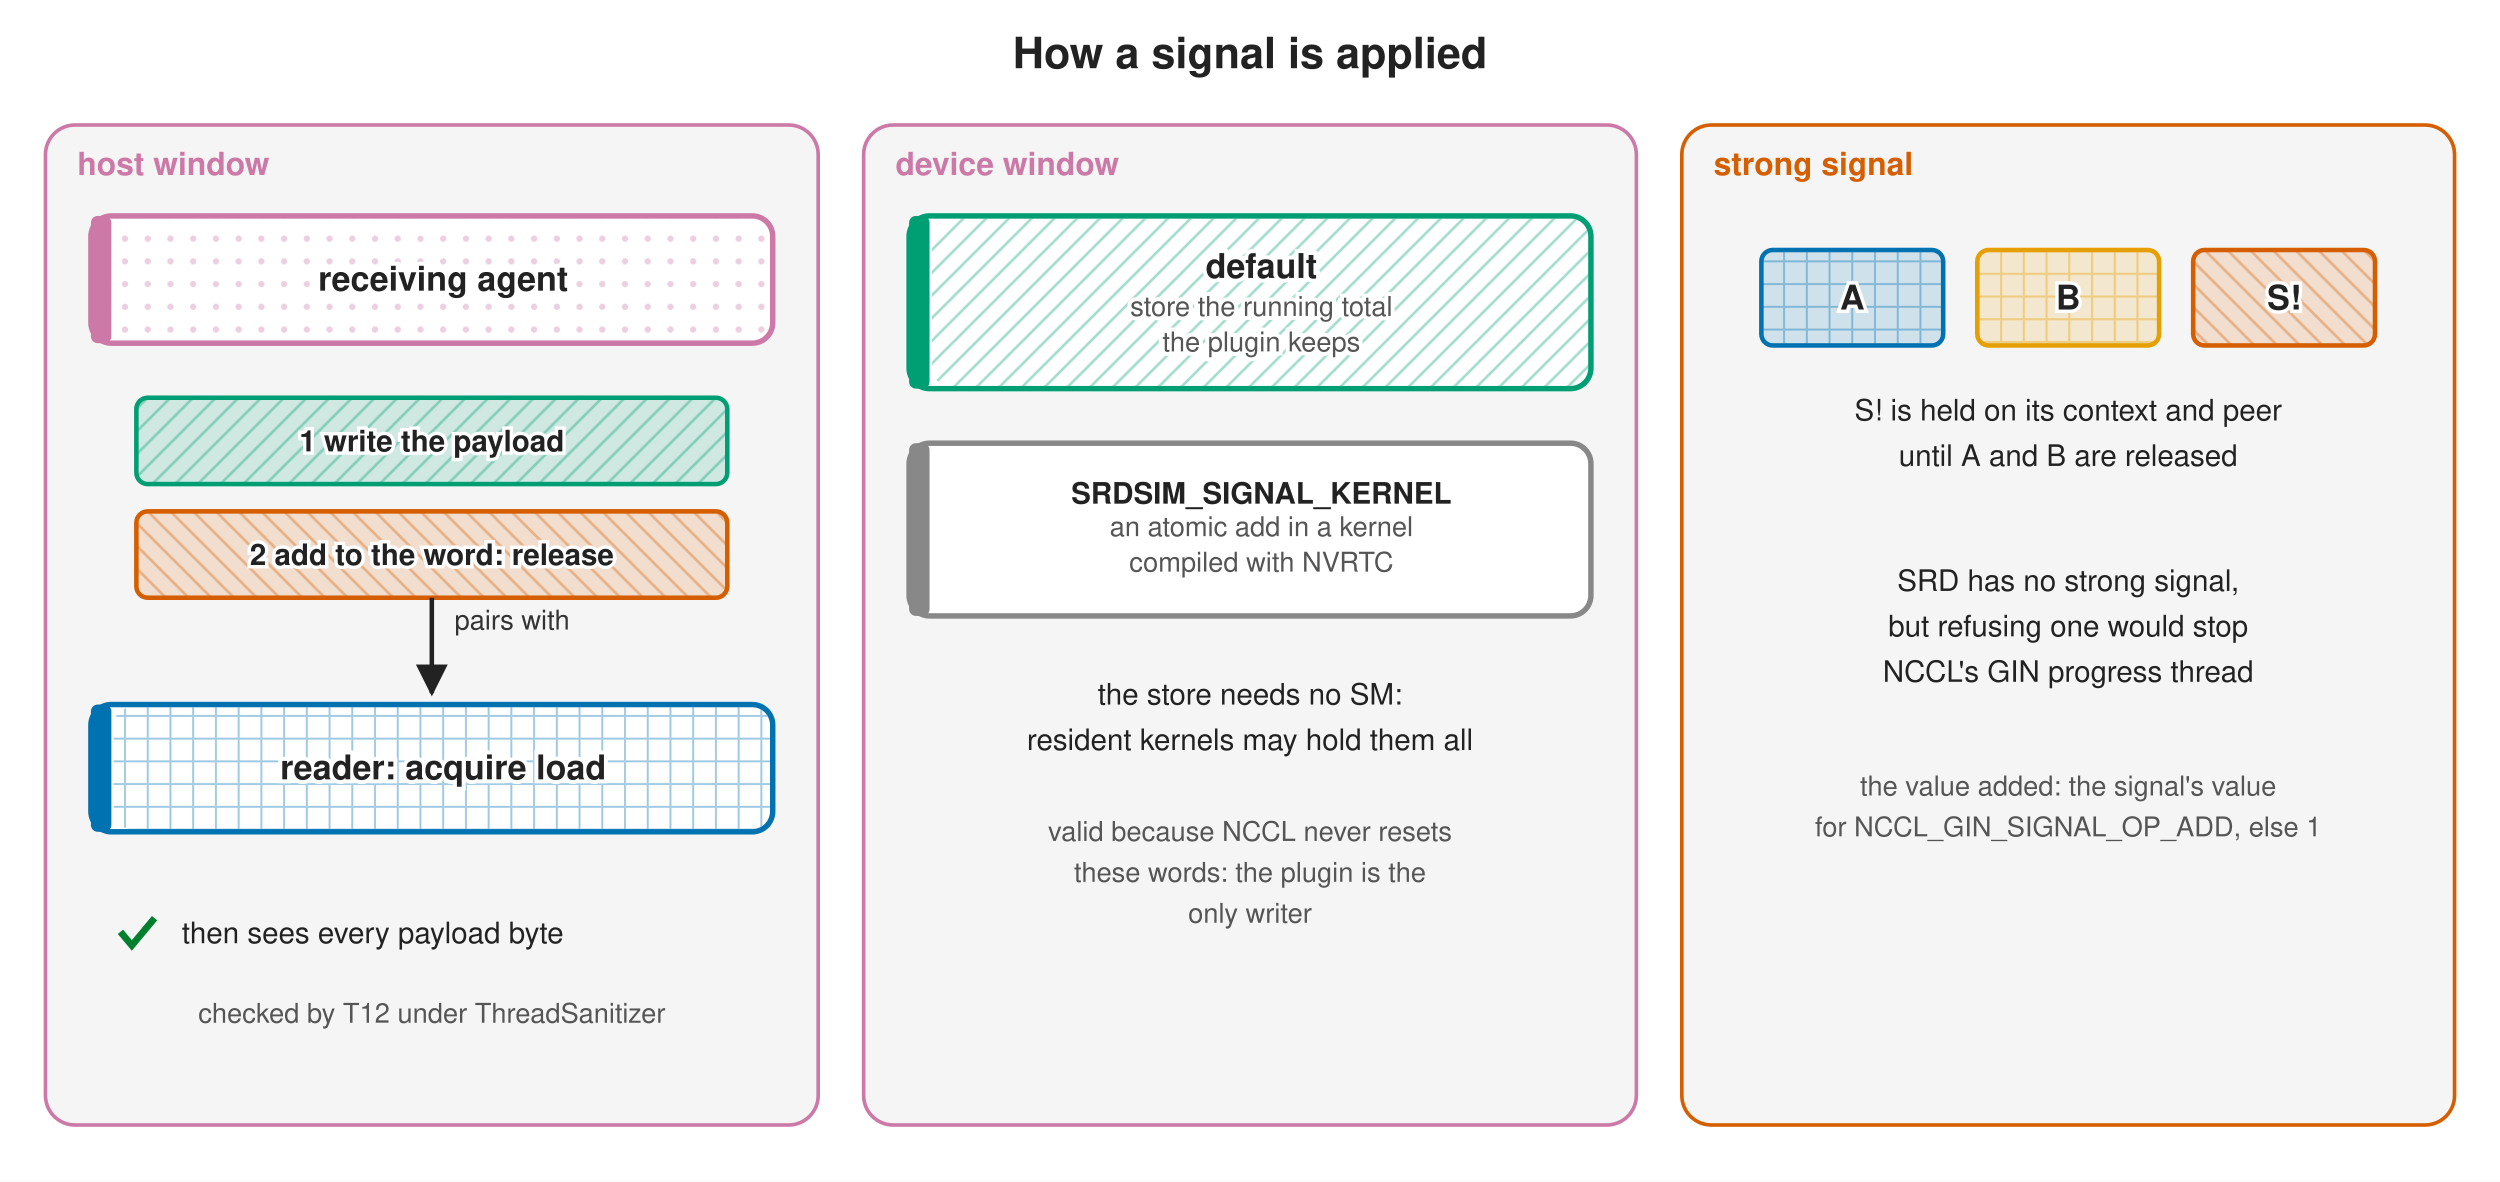
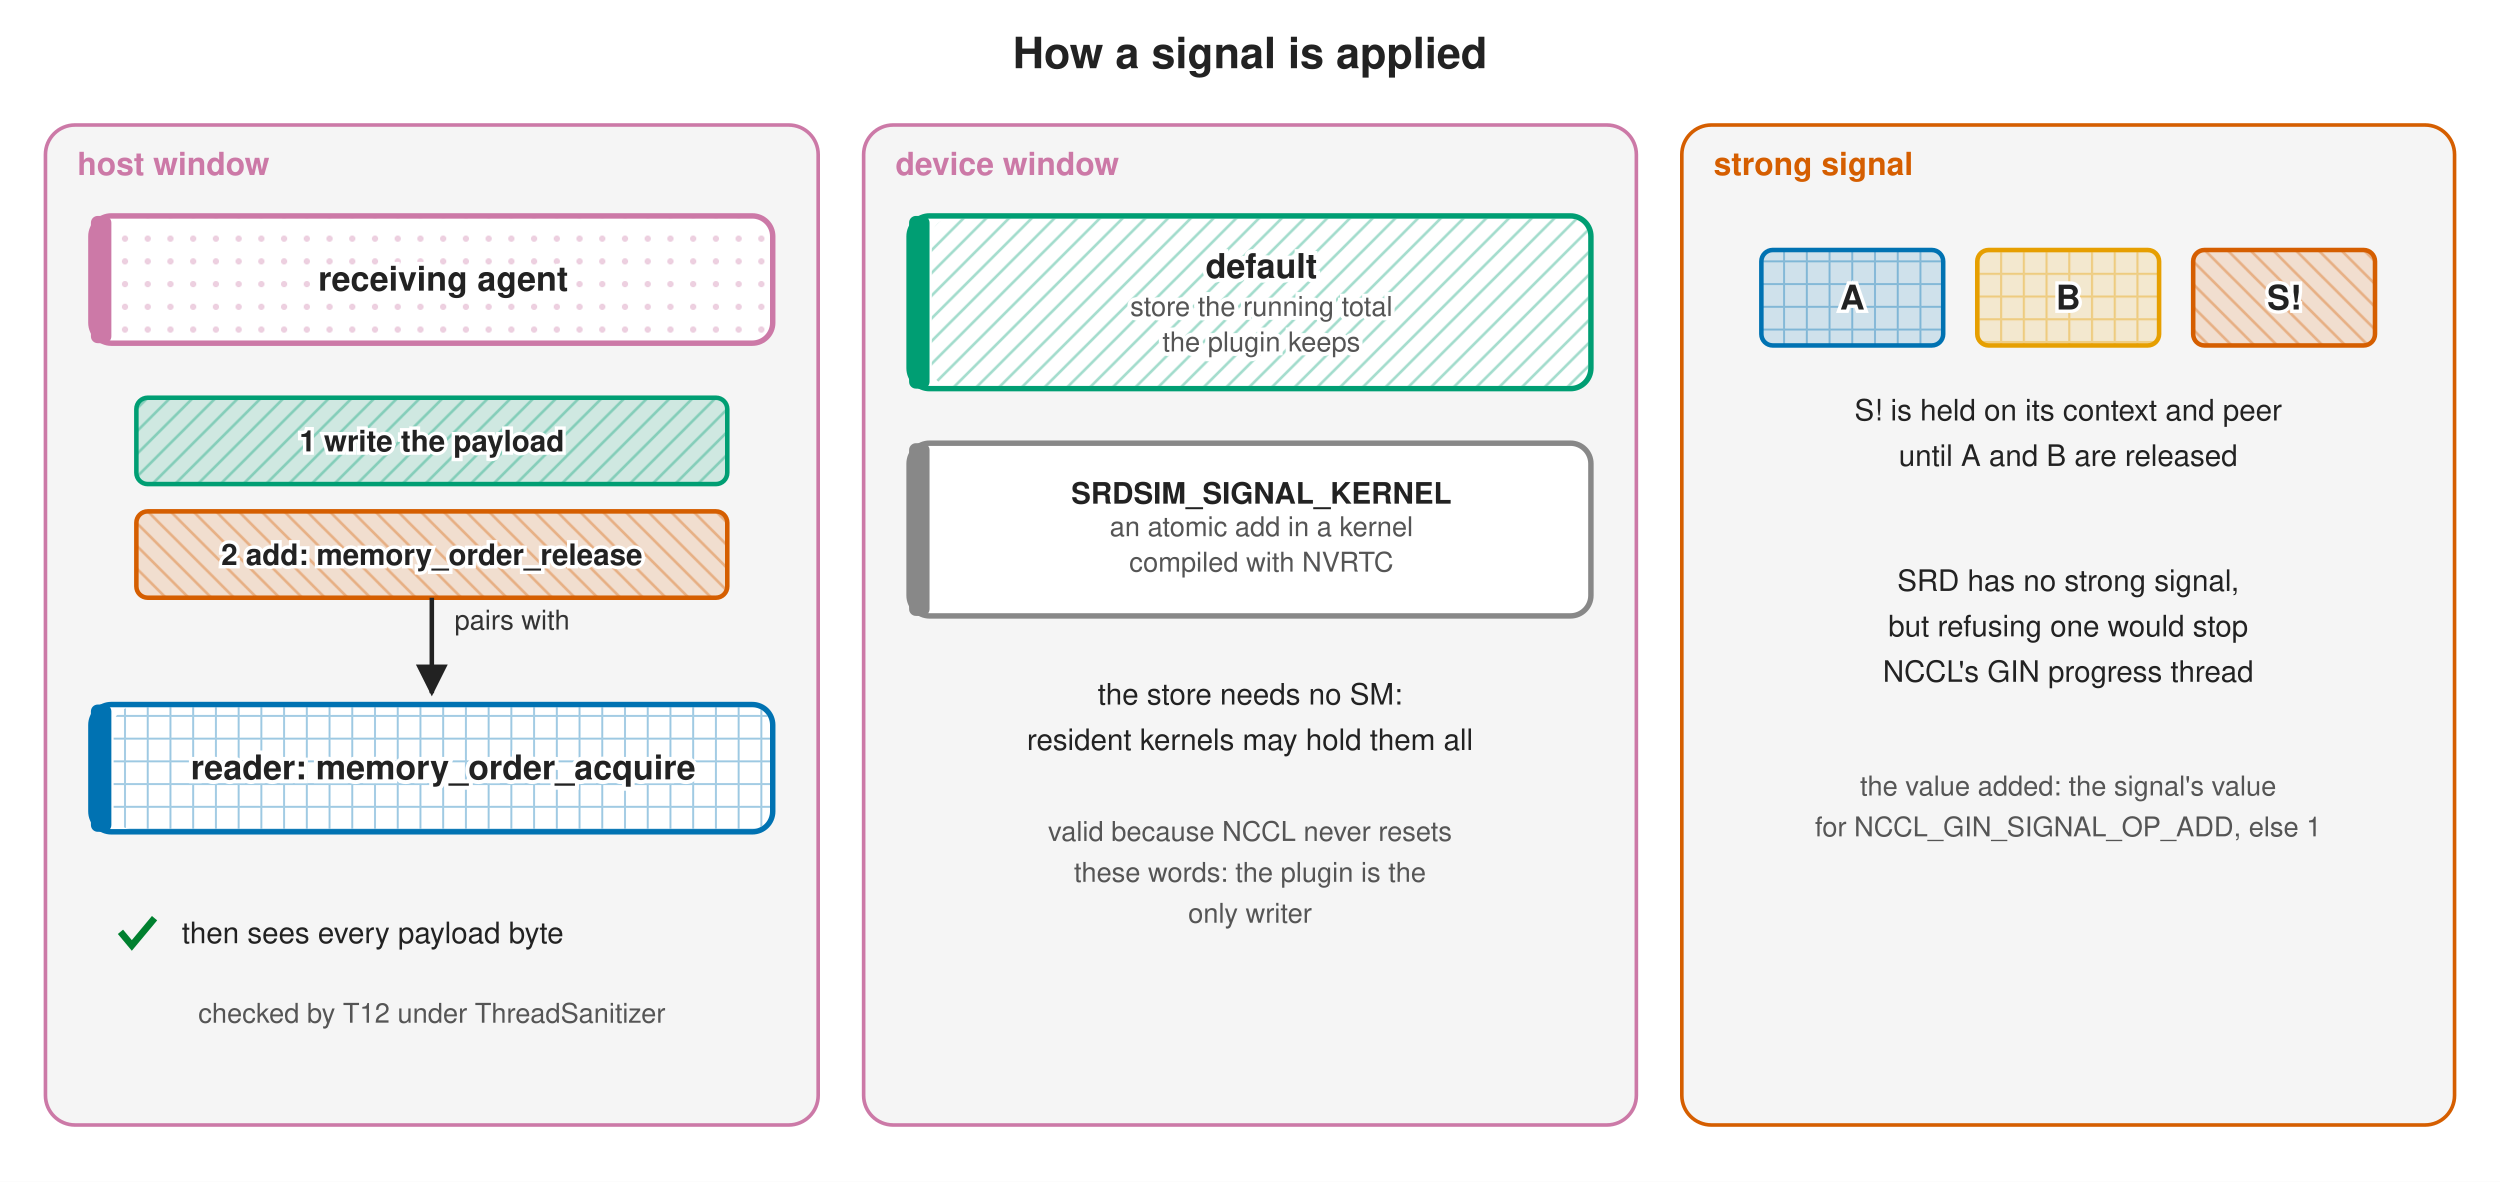
<svg xmlns="http://www.w3.org/2000/svg" width="1100" height="520" viewBox="0 0 1100 520">
  <defs>
    <pattern id="p-target" width="10" height="10" patternUnits="userSpaceOnUse">
      <g stroke="#CC79A7" opacity="0.35">
        <circle cx="5" cy="5" r="1.4" stroke="none" fill="#CC79A7" />
      </g>
    </pattern>
    <pattern id="p-sim" width="10" height="10" patternUnits="userSpaceOnUse">
      <g stroke="#009E73" opacity="0.35">
        <path d="M-2,2 l4,-4 M0,10 l10,-10 M8,12 l4,-4" stroke-width="1.2" />
      </g>
    </pattern>
    <pattern id="p-sig" width="10" height="10" patternUnits="userSpaceOnUse">
      <g stroke="#D55E00" opacity="0.35">
        <path d="M-2,8 l4,4 M0,0 l10,10 M8,-2 l4,4" stroke-width="1.2" />
      </g>
    </pattern>
    <marker id="m14" viewBox="0 0 10 10" refX="9" refY="5" markerWidth="7" markerHeight="7" orient="auto-start-reverse">
      <path d="M0,0 L10,5 L0,10 z" fill="#222222" />
    </marker>
    <pattern id="p-nccl" width="10" height="10" patternUnits="userSpaceOnUse">
      <g stroke="#0072B2" opacity="0.35">
        <path d="M0,5 h10 M5,0 v10" stroke-width="0.9" />
      </g>
    </pattern>
    <pattern id="p-wire" width="10" height="10" patternUnits="userSpaceOnUse">
      <g stroke="#E69F00" opacity="0.35">
        <path d="M0,0.5 h10 M0.5,0 v10" stroke-width="1.0" />
      </g>
    </pattern>
  </defs>
  <rect x="0" y="0" width="1100" height="520" fill="#FFFFFF" />
  <text x="550.0" y="30.0" font-family="Helvetica, Arial, 'Hiragino Sans', 'Hiragino Kaku Gothic ProN', 'Noto Sans CJK JP', 'Noto Sans JP', sans-serif" font-size="19" font-weight="bold" text-anchor="middle" fill="#222222">How a signal is applied</text>
  <rect x="20" y="55" width="340" height="440" rx="13" fill="#F5F5F5" stroke="#CC79A7" stroke-width="1.6" />
  <text x="34.0" y="77.0" font-family="Helvetica, Arial, 'Hiragino Sans', 'Hiragino Kaku Gothic ProN', 'Noto Sans CJK JP', 'Noto Sans JP', sans-serif" font-size="14" font-weight="bold" text-anchor="start" fill="#CC79A7">host window</text>
  <rect x="40" y="95" width="300" height="56" rx="9" fill="#FFFFFF" stroke="#CC79A7" stroke-width="2.4" />
  <rect x="50" y="96.2" width="288.8" height="53.6" rx="8" fill="url(#p-target)" />
  <rect x="40" y="95" width="9" height="56" rx="3" fill="#CC79A7" />
  <text x="195.0" y="127.9" font-family="Helvetica, Arial, 'Hiragino Sans', 'Hiragino Kaku Gothic ProN', 'Noto Sans CJK JP', 'Noto Sans JP', sans-serif" font-size="15" font-weight="bold" text-anchor="middle" fill="#222222" stroke="#FFFFFF" stroke-width="3.5" paint-order="stroke">receiving agent</text>
  <rect x="60" y="175" width="260" height="38" rx="5" fill="#009E73" fill-opacity="0.16" stroke="#009E73" stroke-width="2" />
  <rect x="60" y="175" width="260" height="38" rx="5" fill="url(#p-sim)" />
  <text x="190.0" y="198.6" font-family="Helvetica, Arial, 'Hiragino Sans', 'Hiragino Kaku Gothic ProN', 'Noto Sans CJK JP', 'Noto Sans JP', sans-serif" font-size="13" font-weight="bold" text-anchor="middle" fill="#222222" stroke="#FFFFFF" stroke-width="3" paint-order="stroke">1  write the payload</text>
  <rect x="60" y="225" width="260" height="38" rx="5" fill="#D55E00" fill-opacity="0.16" stroke="#D55E00" stroke-width="2" />
  <rect x="60" y="225" width="260" height="38" rx="5" fill="url(#p-sig)" />
-   <text x="190.0" y="248.6" font-family="Helvetica, Arial, 'Hiragino Sans', 'Hiragino Kaku Gothic ProN', 'Noto Sans CJK JP', 'Noto Sans JP', sans-serif" font-size="13" font-weight="bold" text-anchor="middle" fill="#222222" stroke="#FFFFFF" stroke-width="3" paint-order="stroke">2  add to the word: release</text>
+   <text x="190.0" y="248.6" font-family="Helvetica, Arial, 'Hiragino Sans', 'Hiragino Kaku Gothic ProN', 'Noto Sans CJK JP', 'Noto Sans JP', sans-serif" font-size="13" font-weight="bold" text-anchor="middle" fill="#222222" stroke="#FFFFFF" stroke-width="3" paint-order="stroke">2  add: memory_order_release</text>
  <line x1="190" y1="263" x2="190" y2="305" stroke="#222222" stroke-width="2.0" marker-end="url(#m14)" />
  <text x="200.0" y="277.0" font-family="Helvetica, Arial, 'Hiragino Sans', 'Hiragino Kaku Gothic ProN', 'Noto Sans CJK JP', 'Noto Sans JP', sans-serif" font-size="12" font-weight="normal" text-anchor="start" fill="#333333">pairs with</text>
  <rect x="40" y="310" width="300" height="56" rx="9" fill="#FFFFFF" stroke="#0072B2" stroke-width="2.4" />
  <rect x="50" y="311.2" width="288.8" height="53.6" rx="8" fill="url(#p-nccl)" />
  <rect x="40" y="310" width="9" height="56" rx="3" fill="#0072B2" />
-   <text x="195.0" y="342.9" font-family="Helvetica, Arial, 'Hiragino Sans', 'Hiragino Kaku Gothic ProN', 'Noto Sans CJK JP', 'Noto Sans JP', sans-serif" font-size="15" font-weight="bold" text-anchor="middle" fill="#222222" stroke="#FFFFFF" stroke-width="3.5" paint-order="stroke">reader: acquire load</text>
+   <text x="195.0" y="342.9" font-family="Helvetica, Arial, 'Hiragino Sans', 'Hiragino Kaku Gothic ProN', 'Noto Sans CJK JP', 'Noto Sans JP', sans-serif" font-size="15" font-weight="bold" text-anchor="middle" fill="#222222" stroke="#FFFFFF" stroke-width="3.5" paint-order="stroke">reader: memory_order_acquire</text>
  <path d="M53,410 l5,6 l10,-12" fill="none" stroke="#00802F" stroke-width="3" />
  <text x="80.0" y="415.0" font-family="Helvetica, Arial, 'Hiragino Sans', 'Hiragino Kaku Gothic ProN', 'Noto Sans CJK JP', 'Noto Sans JP', sans-serif" font-size="13" font-weight="normal" text-anchor="start" fill="#222222">then sees every payload byte</text>
  <text x="190.0" y="450.0" font-family="Helvetica, Arial, 'Hiragino Sans', 'Hiragino Kaku Gothic ProN', 'Noto Sans CJK JP', 'Noto Sans JP', sans-serif" font-size="12" font-weight="normal" text-anchor="middle" fill="#555555">checked by T12 under ThreadSanitizer</text>
  <rect x="380" y="55" width="340" height="440" rx="13" fill="#F5F5F5" stroke="#CC79A7" stroke-width="1.6" />
  <text x="394.0" y="77.0" font-family="Helvetica, Arial, 'Hiragino Sans', 'Hiragino Kaku Gothic ProN', 'Noto Sans CJK JP', 'Noto Sans JP', sans-serif" font-size="14" font-weight="bold" text-anchor="start" fill="#CC79A7">device window</text>
  <rect x="400" y="95" width="300" height="76" rx="9" fill="#FFFFFF" stroke="#009E73" stroke-width="2.4" />
  <rect x="410" y="96.2" width="288.8" height="73.6" rx="8" fill="url(#p-sim)" />
  <rect x="400" y="95" width="9" height="76" rx="3" fill="#009E73" />
  <text x="555.0" y="122.3" font-family="Helvetica, Arial, 'Hiragino Sans', 'Hiragino Kaku Gothic ProN', 'Noto Sans CJK JP', 'Noto Sans JP', sans-serif" font-size="15" font-weight="bold" text-anchor="middle" fill="#222222" stroke="#FFFFFF" stroke-width="3.5" paint-order="stroke">default</text>
  <text x="555.0" y="139.0" font-family="Helvetica, Arial, 'Hiragino Sans', 'Hiragino Kaku Gothic ProN', 'Noto Sans CJK JP', 'Noto Sans JP', sans-serif" font-size="12" font-weight="normal" text-anchor="middle" fill="#555555" stroke="#FFFFFF" stroke-width="3.5" paint-order="stroke">store the running total</text>
  <text x="555.0" y="154.6" font-family="Helvetica, Arial, 'Hiragino Sans', 'Hiragino Kaku Gothic ProN', 'Noto Sans CJK JP', 'Noto Sans JP', sans-serif" font-size="12" font-weight="normal" text-anchor="middle" fill="#555555" stroke="#FFFFFF" stroke-width="3.5" paint-order="stroke">the plugin keeps</text>
  <rect x="400" y="195" width="300" height="76" rx="9" fill="#FFFFFF" stroke="#888888" stroke-width="2.4" />
  <rect x="400" y="195" width="9" height="76" rx="3" fill="#888888" />
  <text x="555.0" y="221.6" font-family="Helvetica, Arial, 'Hiragino Sans', 'Hiragino Kaku Gothic ProN', 'Noto Sans CJK JP', 'Noto Sans JP', sans-serif" font-size="13" font-weight="bold" text-anchor="middle" fill="#222222" stroke="#FFFFFF" stroke-width="3.5" paint-order="stroke">SRDSIM_SIGNAL_KERNEL</text>
  <text x="555.0" y="235.9" font-family="Helvetica, Arial, 'Hiragino Sans', 'Hiragino Kaku Gothic ProN', 'Noto Sans CJK JP', 'Noto Sans JP', sans-serif" font-size="12" font-weight="normal" text-anchor="middle" fill="#555555" stroke="#FFFFFF" stroke-width="3.5" paint-order="stroke">an atomic add in a kernel</text>
  <text x="555.0" y="251.5" font-family="Helvetica, Arial, 'Hiragino Sans', 'Hiragino Kaku Gothic ProN', 'Noto Sans CJK JP', 'Noto Sans JP', sans-serif" font-size="12" font-weight="normal" text-anchor="middle" fill="#555555" stroke="#FFFFFF" stroke-width="3.5" paint-order="stroke">compiled with NVRTC</text>
  <text x="550.0" y="310.0" font-family="Helvetica, Arial, 'Hiragino Sans', 'Hiragino Kaku Gothic ProN', 'Noto Sans CJK JP', 'Noto Sans JP', sans-serif" font-size="13" font-weight="normal" text-anchor="middle" fill="#222222">the store needs no SM:</text>
  <text x="550.0" y="330.0" font-family="Helvetica, Arial, 'Hiragino Sans', 'Hiragino Kaku Gothic ProN', 'Noto Sans CJK JP', 'Noto Sans JP', sans-serif" font-size="13" font-weight="normal" text-anchor="middle" fill="#222222">resident kernels may hold them all</text>
  <text x="550.0" y="370.0" font-family="Helvetica, Arial, 'Hiragino Sans', 'Hiragino Kaku Gothic ProN', 'Noto Sans CJK JP', 'Noto Sans JP', sans-serif" font-size="12" font-weight="normal" text-anchor="middle" fill="#555555">valid because NCCL never resets</text>
  <text x="550.0" y="388.0" font-family="Helvetica, Arial, 'Hiragino Sans', 'Hiragino Kaku Gothic ProN', 'Noto Sans CJK JP', 'Noto Sans JP', sans-serif" font-size="12" font-weight="normal" text-anchor="middle" fill="#555555">these words: the plugin is the</text>
  <text x="550.0" y="406.0" font-family="Helvetica, Arial, 'Hiragino Sans', 'Hiragino Kaku Gothic ProN', 'Noto Sans CJK JP', 'Noto Sans JP', sans-serif" font-size="12" font-weight="normal" text-anchor="middle" fill="#555555">only writer</text>
  <rect x="740" y="55" width="340" height="440" rx="13" fill="#F5F5F5" stroke="#D55E00" stroke-width="1.6" />
  <text x="754.0" y="77.0" font-family="Helvetica, Arial, 'Hiragino Sans', 'Hiragino Kaku Gothic ProN', 'Noto Sans CJK JP', 'Noto Sans JP', sans-serif" font-size="14" font-weight="bold" text-anchor="start" fill="#D55E00">strong signal</text>
  <rect x="775" y="110" width="80" height="42" rx="5" fill="#0072B2" fill-opacity="0.16" stroke="#0072B2" stroke-width="2" />
  <rect x="775" y="110" width="80" height="42" rx="5" fill="url(#p-nccl)" />
  <text x="815.0" y="136.2" font-family="Helvetica, Arial, 'Hiragino Sans', 'Hiragino Kaku Gothic ProN', 'Noto Sans CJK JP', 'Noto Sans JP', sans-serif" font-size="15" font-weight="bold" text-anchor="middle" fill="#222222" stroke="#FFFFFF" stroke-width="3" paint-order="stroke">A</text>
  <rect x="870" y="110" width="80" height="42" rx="5" fill="#E69F00" fill-opacity="0.16" stroke="#E69F00" stroke-width="2" />
  <rect x="870" y="110" width="80" height="42" rx="5" fill="url(#p-wire)" />
  <text x="910.0" y="136.2" font-family="Helvetica, Arial, 'Hiragino Sans', 'Hiragino Kaku Gothic ProN', 'Noto Sans CJK JP', 'Noto Sans JP', sans-serif" font-size="15" font-weight="bold" text-anchor="middle" fill="#222222" stroke="#FFFFFF" stroke-width="3" paint-order="stroke">B</text>
  <rect x="965" y="110" width="80" height="42" rx="5" fill="#D55E00" fill-opacity="0.16" stroke="#D55E00" stroke-width="2" />
  <rect x="965" y="110" width="80" height="42" rx="5" fill="url(#p-sig)" />
  <text x="1005.0" y="136.2" font-family="Helvetica, Arial, 'Hiragino Sans', 'Hiragino Kaku Gothic ProN', 'Noto Sans CJK JP', 'Noto Sans JP', sans-serif" font-size="15" font-weight="bold" text-anchor="middle" fill="#222222" stroke="#FFFFFF" stroke-width="3" paint-order="stroke">S!</text>
  <text x="910.0" y="185.0" font-family="Helvetica, Arial, 'Hiragino Sans', 'Hiragino Kaku Gothic ProN', 'Noto Sans CJK JP', 'Noto Sans JP', sans-serif" font-size="13" font-weight="normal" text-anchor="middle" fill="#222222">S! is held on its context and peer</text>
  <text x="910.0" y="205.0" font-family="Helvetica, Arial, 'Hiragino Sans', 'Hiragino Kaku Gothic ProN', 'Noto Sans CJK JP', 'Noto Sans JP', sans-serif" font-size="13" font-weight="normal" text-anchor="middle" fill="#222222">until A and B are released</text>
  <text x="910.0" y="260.0" font-family="Helvetica, Arial, 'Hiragino Sans', 'Hiragino Kaku Gothic ProN', 'Noto Sans CJK JP', 'Noto Sans JP', sans-serif" font-size="13" font-weight="normal" text-anchor="middle" fill="#222222">SRD has no strong signal,</text>
  <text x="910.0" y="280.0" font-family="Helvetica, Arial, 'Hiragino Sans', 'Hiragino Kaku Gothic ProN', 'Noto Sans CJK JP', 'Noto Sans JP', sans-serif" font-size="13" font-weight="normal" text-anchor="middle" fill="#222222">but refusing one would stop</text>
  <text x="910.0" y="300.0" font-family="Helvetica, Arial, 'Hiragino Sans', 'Hiragino Kaku Gothic ProN', 'Noto Sans CJK JP', 'Noto Sans JP', sans-serif" font-size="13" font-weight="normal" text-anchor="middle" fill="#222222">NCCL's GIN progress thread</text>
  <text x="910.0" y="350.0" font-family="Helvetica, Arial, 'Hiragino Sans', 'Hiragino Kaku Gothic ProN', 'Noto Sans CJK JP', 'Noto Sans JP', sans-serif" font-size="12" font-weight="normal" text-anchor="middle" fill="#555555">the value added: the signal's value</text>
  <text x="910.0" y="368.0" font-family="Helvetica, Arial, 'Hiragino Sans', 'Hiragino Kaku Gothic ProN', 'Noto Sans CJK JP', 'Noto Sans JP', sans-serif" font-size="12" font-weight="normal" text-anchor="middle" fill="#555555">for NCCL_GIN_SIGNAL_OP_ADD, else 1</text>
</svg>
